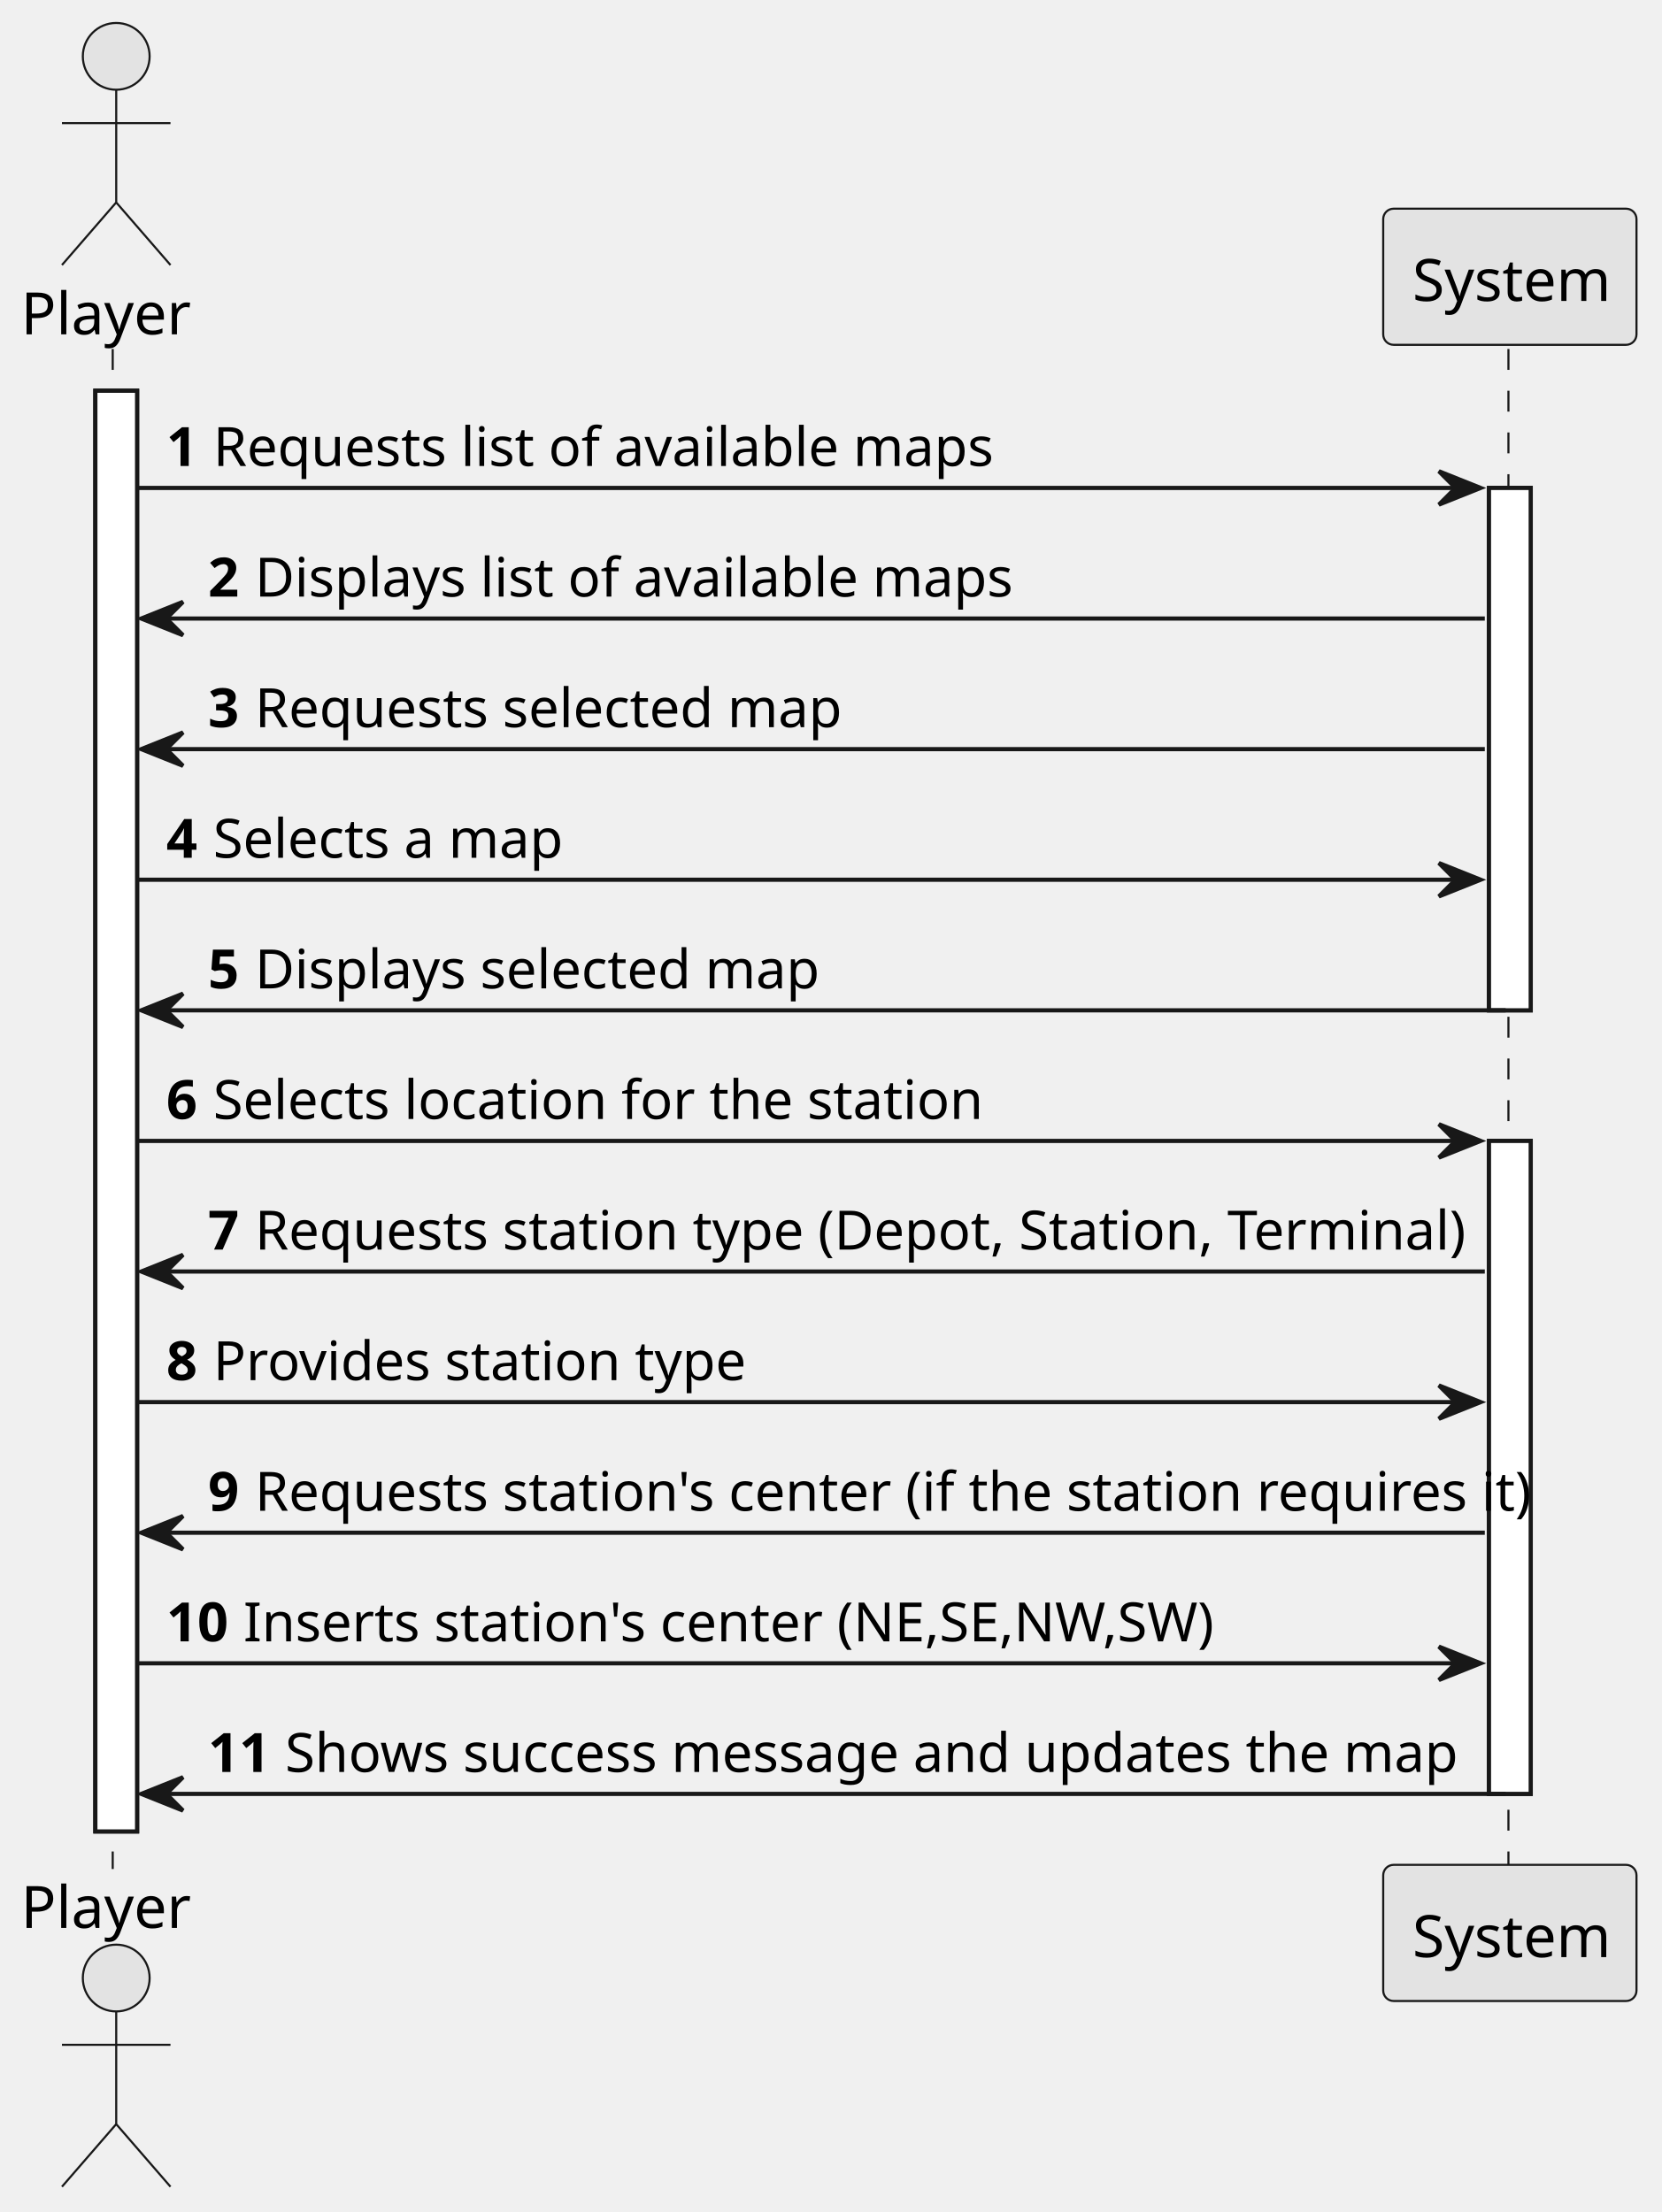
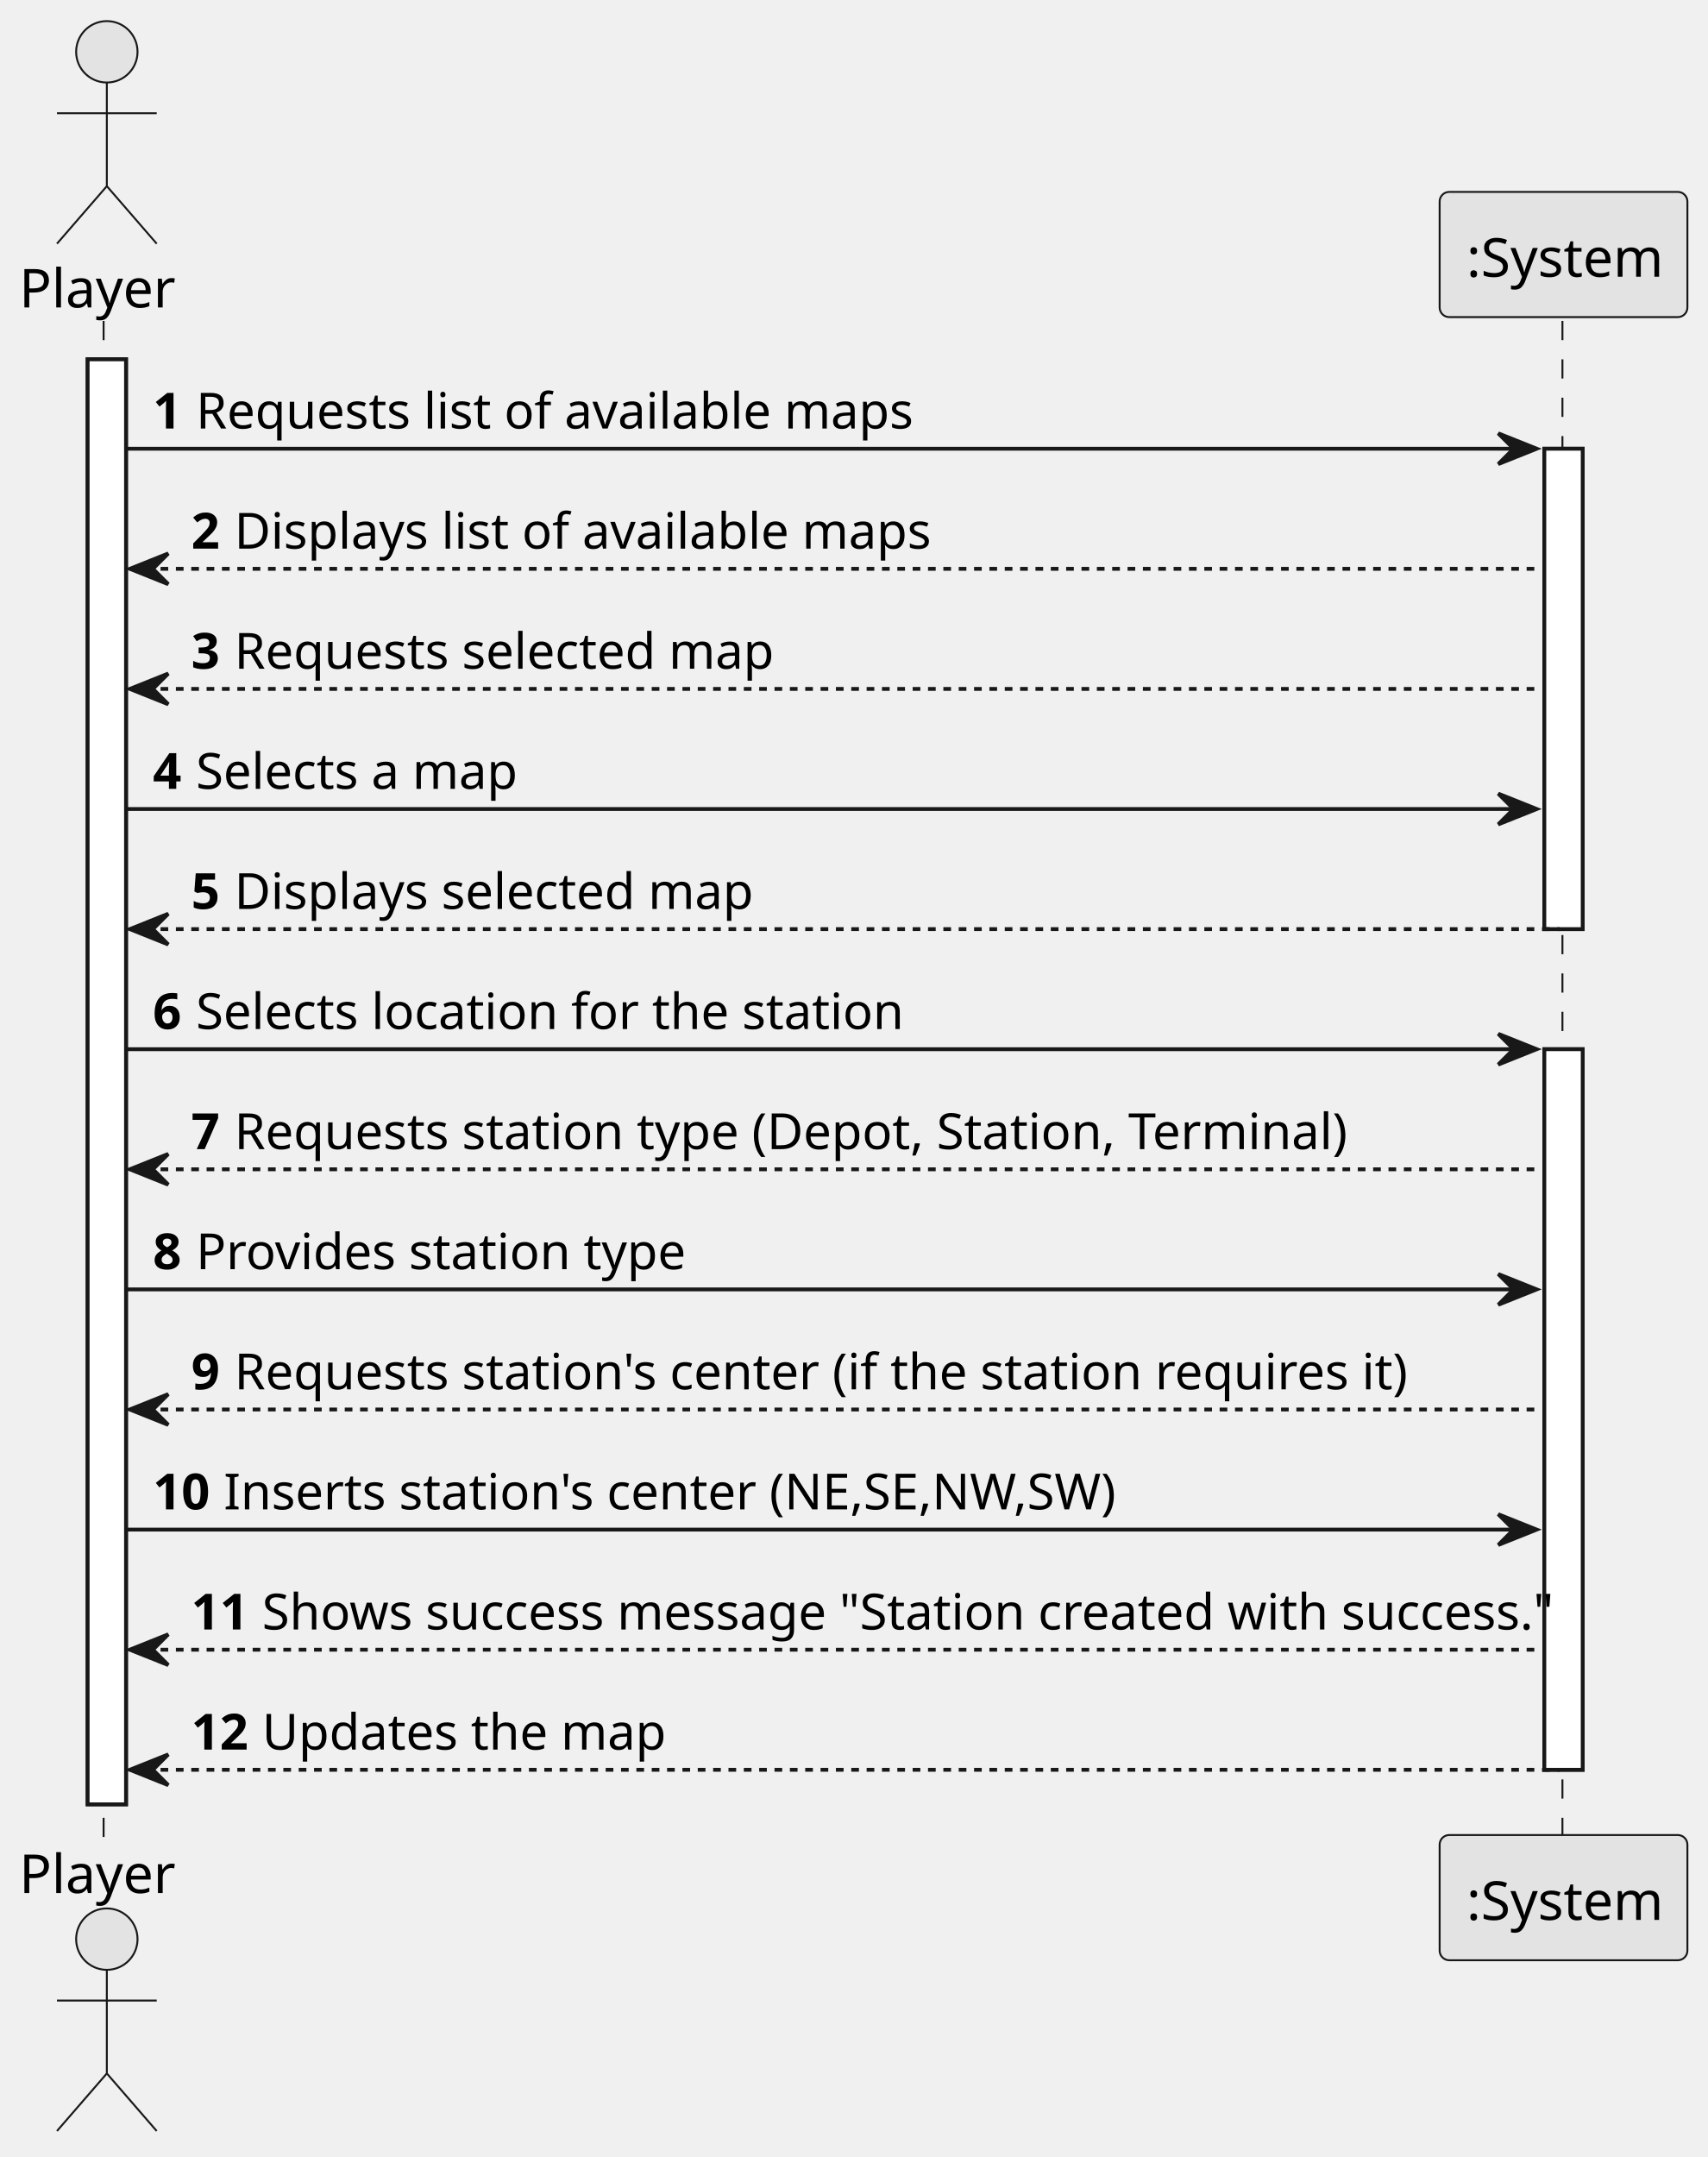
- <svg xmlns="http://www.w3.org/2000/svg" contentStyleType="text/css" height="530px" preserveAspectRatio="none" style="width:398px;height:530px;background:#FFFFFF;" version="1.1" viewBox="0 0 398 530" width="398px" zoomAndPan="magnify">
+ <svg xmlns="http://www.w3.org/2000/svg" contentStyleType="text/css" height="562px" preserveAspectRatio="none" style="width:445px;height:562px;background:#FFFFFF;" version="1.1" viewBox="0 0 445 562" width="445px" zoomAndPan="magnify">
  <defs />
  <g>
-     <rect fill="#FFFFFF" height="345.201" style="stroke:#181818;stroke-width:1.0;" width="10" x="22.841" y="93.621" />
-     <rect fill="#FFFFFF" height="125.164" style="stroke:#181818;stroke-width:1.0;" width="10" x="356.687" y="116.912" />
-     <rect fill="#FFFFFF" height="156.455" style="stroke:#181818;stroke-width:1.0;" width="10" x="356.687" y="273.367" />
-     <line style="stroke:#181818;stroke-width:0.5;stroke-dasharray:5.0,5.0;" x1="27" x2="27" y1="83.621" y2="447.822" />
-     <line style="stroke:#181818;stroke-width:0.5;stroke-dasharray:5.0,5.0;" x1="361.349" x2="361.349" y1="83.621" y2="447.822" />
+     <rect fill="#FFFFFF" height="376.492" style="stroke:#181818;stroke-width:1.0;" width="10" x="22.841" y="93.621" />
+     <rect fill="#FFFFFF" height="125.164" style="stroke:#181818;stroke-width:1.0;" width="10" x="402.453" y="116.912" />
+     <rect fill="#FFFFFF" height="187.746" style="stroke:#181818;stroke-width:1.0;" width="10" x="402.453" y="273.367" />
+     <line style="stroke:#181818;stroke-width:0.5;stroke-dasharray:5.0,5.0;" x1="27" x2="27" y1="83.621" y2="479.113" />
+     <line style="stroke:#181818;stroke-width:0.5;stroke-dasharray:5.0,5.0;" x1="407.17" x2="407.17" y1="83.621" y2="479.113" />
    <text fill="#000000" font-family="sans-serif" font-size="14" lengthAdjust="spacing" textLength="39.683" x="5" y="80.107">Player</text>
    <ellipse cx="27.841" cy="13.5" fill="#E3E3E3" rx="8" ry="8" style="stroke:#181818;stroke-width:0.5;" />
    <path d="M27.841,21.5 L27.841,48.5 M14.841,29.5 L40.841,29.5 M27.841,48.5 L14.841,63.5 M27.841,48.5 L40.841,63.5 " fill="none" style="stroke:#181818;stroke-width:0.5;" />
-     <text fill="#000000" font-family="sans-serif" font-size="14" lengthAdjust="spacing" textLength="39.683" x="5" y="461.93">Player</text>
-     <ellipse cx="27.841" cy="473.943" fill="#E3E3E3" rx="8" ry="8" style="stroke:#181818;stroke-width:0.5;" />
-     <path d="M27.841,481.943 L27.841,508.943 M14.841,489.943 L40.841,489.943 M27.841,508.943 L14.841,523.943 M27.841,508.943 L40.841,523.943 " fill="none" style="stroke:#181818;stroke-width:0.5;" />
-     <rect fill="#E3E3E3" height="32.621" rx="2.5" ry="2.5" style="stroke:#181818;stroke-width:0.5;" width="60.676" x="331.349" y="50" />
-     <text fill="#000000" font-family="sans-serif" font-size="14" lengthAdjust="spacing" textLength="46.676" x="338.349" y="72.107">System</text>
-     <rect fill="#E3E3E3" height="32.621" rx="2.5" ry="2.5" style="stroke:#181818;stroke-width:0.5;" width="60.676" x="331.349" y="446.822" />
-     <text fill="#000000" font-family="sans-serif" font-size="14" lengthAdjust="spacing" textLength="46.676" x="338.349" y="468.93">System</text>
-     <rect fill="#FFFFFF" height="345.201" style="stroke:#181818;stroke-width:1.0;" width="10" x="22.841" y="93.621" />
-     <rect fill="#FFFFFF" height="125.164" style="stroke:#181818;stroke-width:1.0;" width="10" x="356.687" y="116.912" />
-     <rect fill="#FFFFFF" height="156.455" style="stroke:#181818;stroke-width:1.0;" width="10" x="356.687" y="273.367" />
-     <polygon fill="#181818" points="344.687,112.912,354.687,116.912,344.687,120.912,348.687,116.912" style="stroke:#181818;stroke-width:1.0;" />
-     <line style="stroke:#181818;stroke-width:1.0;" x1="32.841" x2="350.687" y1="116.912" y2="116.912" />
+     <text fill="#000000" font-family="sans-serif" font-size="14" lengthAdjust="spacing" textLength="39.683" x="5" y="493.221">Player</text>
+     <ellipse cx="27.841" cy="505.234" fill="#E3E3E3" rx="8" ry="8" style="stroke:#181818;stroke-width:0.5;" />
+     <path d="M27.841,513.234 L27.841,540.234 M14.841,521.234 L40.841,521.234 M27.841,540.234 L14.841,555.234 M27.841,540.234 L40.841,555.234 " fill="none" style="stroke:#181818;stroke-width:0.5;" />
+     <rect fill="#E3E3E3" height="32.621" rx="2.5" ry="2.5" style="stroke:#181818;stroke-width:0.5;" width="64.565" x="375.17" y="50" />
+     <text fill="#000000" font-family="sans-serif" font-size="14" lengthAdjust="spacing" textLength="50.565" x="382.17" y="72.107">:System</text>
+     <rect fill="#E3E3E3" height="32.621" rx="2.5" ry="2.5" style="stroke:#181818;stroke-width:0.5;" width="64.565" x="375.17" y="478.113" />
+     <text fill="#000000" font-family="sans-serif" font-size="14" lengthAdjust="spacing" textLength="50.565" x="382.17" y="500.221">:System</text>
+     <rect fill="#FFFFFF" height="376.492" style="stroke:#181818;stroke-width:1.0;" width="10" x="22.841" y="93.621" />
+     <rect fill="#FFFFFF" height="125.164" style="stroke:#181818;stroke-width:1.0;" width="10" x="402.453" y="116.912" />
+     <rect fill="#FFFFFF" height="187.746" style="stroke:#181818;stroke-width:1.0;" width="10" x="402.453" y="273.367" />
+     <polygon fill="#181818" points="390.453,112.912,400.453,116.912,390.453,120.912,394.453,116.912" style="stroke:#181818;stroke-width:1.0;" />
+     <line style="stroke:#181818;stroke-width:1.0;" x1="32.841" x2="396.453" y1="116.912" y2="116.912" />
    <text fill="#000000" font-family="sans-serif" font-size="13" font-weight="bold" lengthAdjust="spacing" textLength="7.23" x="39.841" y="111.649">1</text>
    <text fill="#000000" font-family="sans-serif" font-size="13" lengthAdjust="spacing" textLength="179.201" x="51.071" y="111.649">Requests list of available maps</text>
    <polygon fill="#181818" points="43.841,144.203,33.841,148.203,43.841,152.203,39.841,148.203" style="stroke:#181818;stroke-width:1.0;" />
-     <line style="stroke:#181818;stroke-width:1.0;" x1="37.841" x2="355.687" y1="148.203" y2="148.203" />
+     <line style="stroke:#181818;stroke-width:1.0;stroke-dasharray:2.0,2.0;" x1="37.841" x2="401.453" y1="148.203" y2="148.203" />
    <text fill="#000000" font-family="sans-serif" font-size="13" font-weight="bold" lengthAdjust="spacing" textLength="7.23" x="49.841" y="142.94">2</text>
    <text fill="#000000" font-family="sans-serif" font-size="13" lengthAdjust="spacing" textLength="173.405" x="61.071" y="142.94">Displays list of available maps</text>
    <polygon fill="#181818" points="43.841,175.494,33.841,179.494,43.841,183.494,39.841,179.494" style="stroke:#181818;stroke-width:1.0;" />
-     <line style="stroke:#181818;stroke-width:1.0;" x1="37.841" x2="355.687" y1="179.494" y2="179.494" />
+     <line style="stroke:#181818;stroke-width:1.0;stroke-dasharray:2.0,2.0;" x1="37.841" x2="401.453" y1="179.494" y2="179.494" />
    <text fill="#000000" font-family="sans-serif" font-size="13" font-weight="bold" lengthAdjust="spacing" textLength="7.23" x="49.841" y="174.231">3</text>
    <text fill="#000000" font-family="sans-serif" font-size="13" lengthAdjust="spacing" textLength="135.852" x="61.071" y="174.231">Requests selected map</text>
-     <polygon fill="#181818" points="344.687,206.785,354.687,210.785,344.687,214.785,348.687,210.785" style="stroke:#181818;stroke-width:1.0;" />
-     <line style="stroke:#181818;stroke-width:1.0;" x1="32.841" x2="350.687" y1="210.785" y2="210.785" />
+     <polygon fill="#181818" points="390.453,206.785,400.453,210.785,390.453,214.785,394.453,210.785" style="stroke:#181818;stroke-width:1.0;" />
+     <line style="stroke:#181818;stroke-width:1.0;" x1="32.841" x2="396.453" y1="210.785" y2="210.785" />
    <text fill="#000000" font-family="sans-serif" font-size="13" font-weight="bold" lengthAdjust="spacing" textLength="7.23" x="39.841" y="205.523">4</text>
    <text fill="#000000" font-family="sans-serif" font-size="13" lengthAdjust="spacing" textLength="82.374" x="51.071" y="205.523">Selects a map</text>
    <polygon fill="#181818" points="43.841,238.076,33.841,242.076,43.841,246.076,39.841,242.076" style="stroke:#181818;stroke-width:1.0;" />
-     <line style="stroke:#181818;stroke-width:1.0;" x1="37.841" x2="360.687" y1="242.076" y2="242.076" />
+     <line style="stroke:#181818;stroke-width:1.0;stroke-dasharray:2.0,2.0;" x1="37.841" x2="406.453" y1="242.076" y2="242.076" />
    <text fill="#000000" font-family="sans-serif" font-size="13" font-weight="bold" lengthAdjust="spacing" textLength="7.23" x="49.841" y="236.814">5</text>
    <text fill="#000000" font-family="sans-serif" font-size="13" lengthAdjust="spacing" textLength="130.057" x="61.071" y="236.814">Displays selected map</text>
-     <polygon fill="#181818" points="344.687,269.367,354.687,273.367,344.687,277.367,348.687,273.367" style="stroke:#181818;stroke-width:1.0;" />
-     <line style="stroke:#181818;stroke-width:1.0;" x1="32.841" x2="350.687" y1="273.367" y2="273.367" />
+     <polygon fill="#181818" points="390.453,269.367,400.453,273.367,390.453,277.367,394.453,273.367" style="stroke:#181818;stroke-width:1.0;" />
+     <line style="stroke:#181818;stroke-width:1.0;" x1="32.841" x2="396.453" y1="273.367" y2="273.367" />
    <text fill="#000000" font-family="sans-serif" font-size="13" font-weight="bold" lengthAdjust="spacing" textLength="7.23" x="39.841" y="268.104">6</text>
    <text fill="#000000" font-family="sans-serif" font-size="13" lengthAdjust="spacing" textLength="173.431" x="51.071" y="268.104">Selects location for the station</text>
    <polygon fill="#181818" points="43.841,300.658,33.841,304.658,43.841,308.658,39.841,304.658" style="stroke:#181818;stroke-width:1.0;" />
-     <line style="stroke:#181818;stroke-width:1.0;" x1="37.841" x2="355.687" y1="304.658" y2="304.658" />
+     <line style="stroke:#181818;stroke-width:1.0;stroke-dasharray:2.0,2.0;" x1="37.841" x2="401.453" y1="304.658" y2="304.658" />
    <text fill="#000000" font-family="sans-serif" font-size="13" font-weight="bold" lengthAdjust="spacing" textLength="7.23" x="49.841" y="299.396">7</text>
    <text fill="#000000" font-family="sans-serif" font-size="13" lengthAdjust="spacing" textLength="277.462" x="61.071" y="299.396">Requests station type (Depot, Station, Terminal)</text>
-     <polygon fill="#181818" points="344.687,331.949,354.687,335.949,344.687,339.949,348.687,335.949" style="stroke:#181818;stroke-width:1.0;" />
-     <line style="stroke:#181818;stroke-width:1.0;" x1="32.841" x2="350.687" y1="335.949" y2="335.949" />
+     <polygon fill="#181818" points="390.453,331.949,400.453,335.949,390.453,339.949,394.453,335.949" style="stroke:#181818;stroke-width:1.0;" />
+     <line style="stroke:#181818;stroke-width:1.0;" x1="32.841" x2="396.453" y1="335.949" y2="335.949" />
    <text fill="#000000" font-family="sans-serif" font-size="13" font-weight="bold" lengthAdjust="spacing" textLength="7.23" x="39.841" y="330.687">8</text>
    <text fill="#000000" font-family="sans-serif" font-size="13" lengthAdjust="spacing" textLength="120.675" x="51.071" y="330.687">Provides station type</text>
    <polygon fill="#181818" points="43.841,363.24,33.841,367.24,43.841,371.24,39.841,367.24" style="stroke:#181818;stroke-width:1.0;" />
-     <line style="stroke:#181818;stroke-width:1.0;" x1="37.841" x2="355.687" y1="367.24" y2="367.24" />
+     <line style="stroke:#181818;stroke-width:1.0;stroke-dasharray:2.0,2.0;" x1="37.841" x2="401.453" y1="367.24" y2="367.24" />
    <text fill="#000000" font-family="sans-serif" font-size="13" font-weight="bold" lengthAdjust="spacing" textLength="7.23" x="49.841" y="361.978">9</text>
    <text fill="#000000" font-family="sans-serif" font-size="13" lengthAdjust="spacing" textLength="288.615" x="61.071" y="361.978">Requests station's center (if the station requires it)</text>
-     <polygon fill="#181818" points="344.687,394.531,354.687,398.531,344.687,402.531,348.687,398.531" style="stroke:#181818;stroke-width:1.0;" />
-     <line style="stroke:#181818;stroke-width:1.0;" x1="32.841" x2="350.687" y1="398.531" y2="398.531" />
+     <polygon fill="#181818" points="390.453,394.531,400.453,398.531,390.453,402.531,394.453,398.531" style="stroke:#181818;stroke-width:1.0;" />
+     <line style="stroke:#181818;stroke-width:1.0;" x1="32.841" x2="396.453" y1="398.531" y2="398.531" />
    <text fill="#000000" font-family="sans-serif" font-size="13" font-weight="bold" lengthAdjust="spacing" textLength="14.46" x="39.841" y="393.269">10</text>
    <text fill="#000000" font-family="sans-serif" font-size="13" lengthAdjust="spacing" textLength="230.756" x="58.301" y="393.269">Inserts station's center (NE,SE,NW,SW)</text>
    <polygon fill="#181818" points="43.841,425.822,33.841,429.822,43.841,433.822,39.841,429.822" style="stroke:#181818;stroke-width:1.0;" />
-     <line style="stroke:#181818;stroke-width:1.0;" x1="37.841" x2="360.687" y1="429.822" y2="429.822" />
+     <line style="stroke:#181818;stroke-width:1.0;stroke-dasharray:2.0,2.0;" x1="37.841" x2="401.453" y1="429.822" y2="429.822" />
    <text fill="#000000" font-family="sans-serif" font-size="13" font-weight="bold" lengthAdjust="spacing" textLength="14.46" x="49.841" y="424.56">11</text>
-     <text fill="#000000" font-family="sans-serif" font-size="13" lengthAdjust="spacing" textLength="271.711" x="68.301" y="424.56">Shows success message and updates the map</text>
+     <text fill="#000000" font-family="sans-serif" font-size="13" lengthAdjust="spacing" textLength="327.152" x="68.301" y="424.56">Shows success message "Station created with success."</text>
+     <polygon fill="#181818" points="43.841,457.113,33.841,461.113,43.841,465.113,39.841,461.113" style="stroke:#181818;stroke-width:1.0;" />
+     <line style="stroke:#181818;stroke-width:1.0;stroke-dasharray:2.0,2.0;" x1="37.841" x2="406.453" y1="461.113" y2="461.113" />
+     <text fill="#000000" font-family="sans-serif" font-size="13" font-weight="bold" lengthAdjust="spacing" textLength="14.46" x="49.841" y="455.851">12</text>
+     <text fill="#000000" font-family="sans-serif" font-size="13" lengthAdjust="spacing" textLength="99.004" x="68.301" y="455.851">Updates the map</text>
  </g>
</svg>
